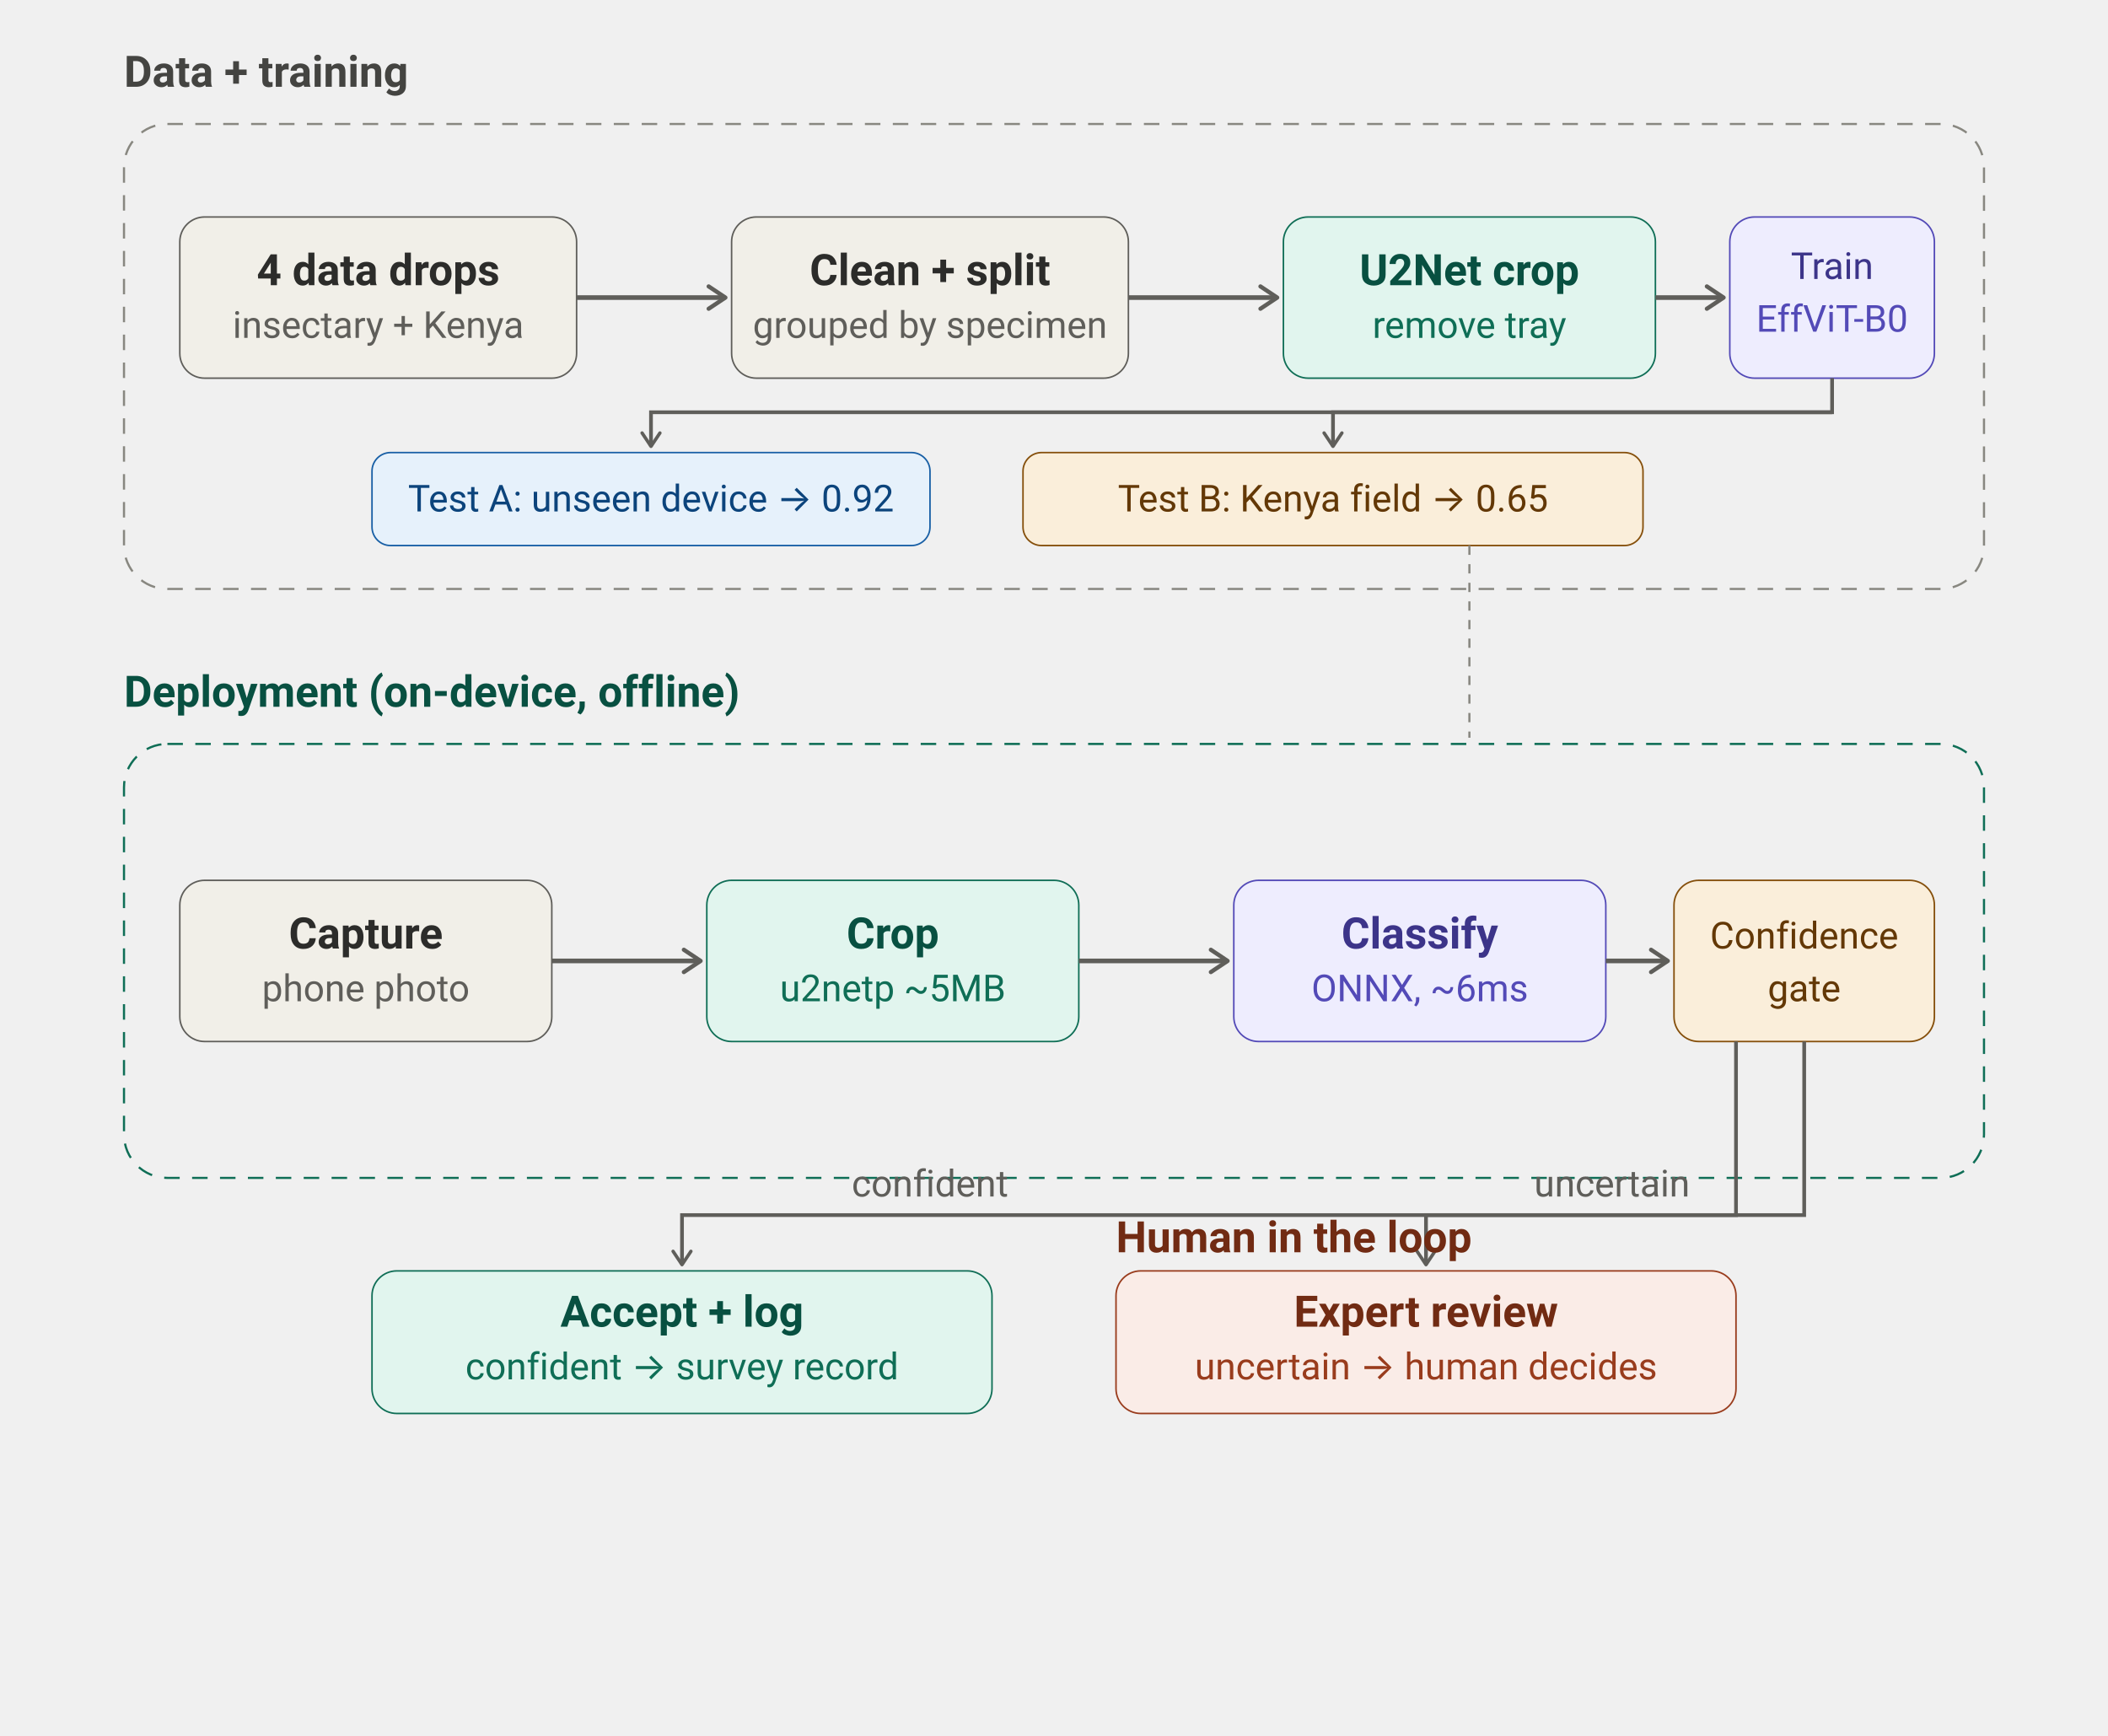
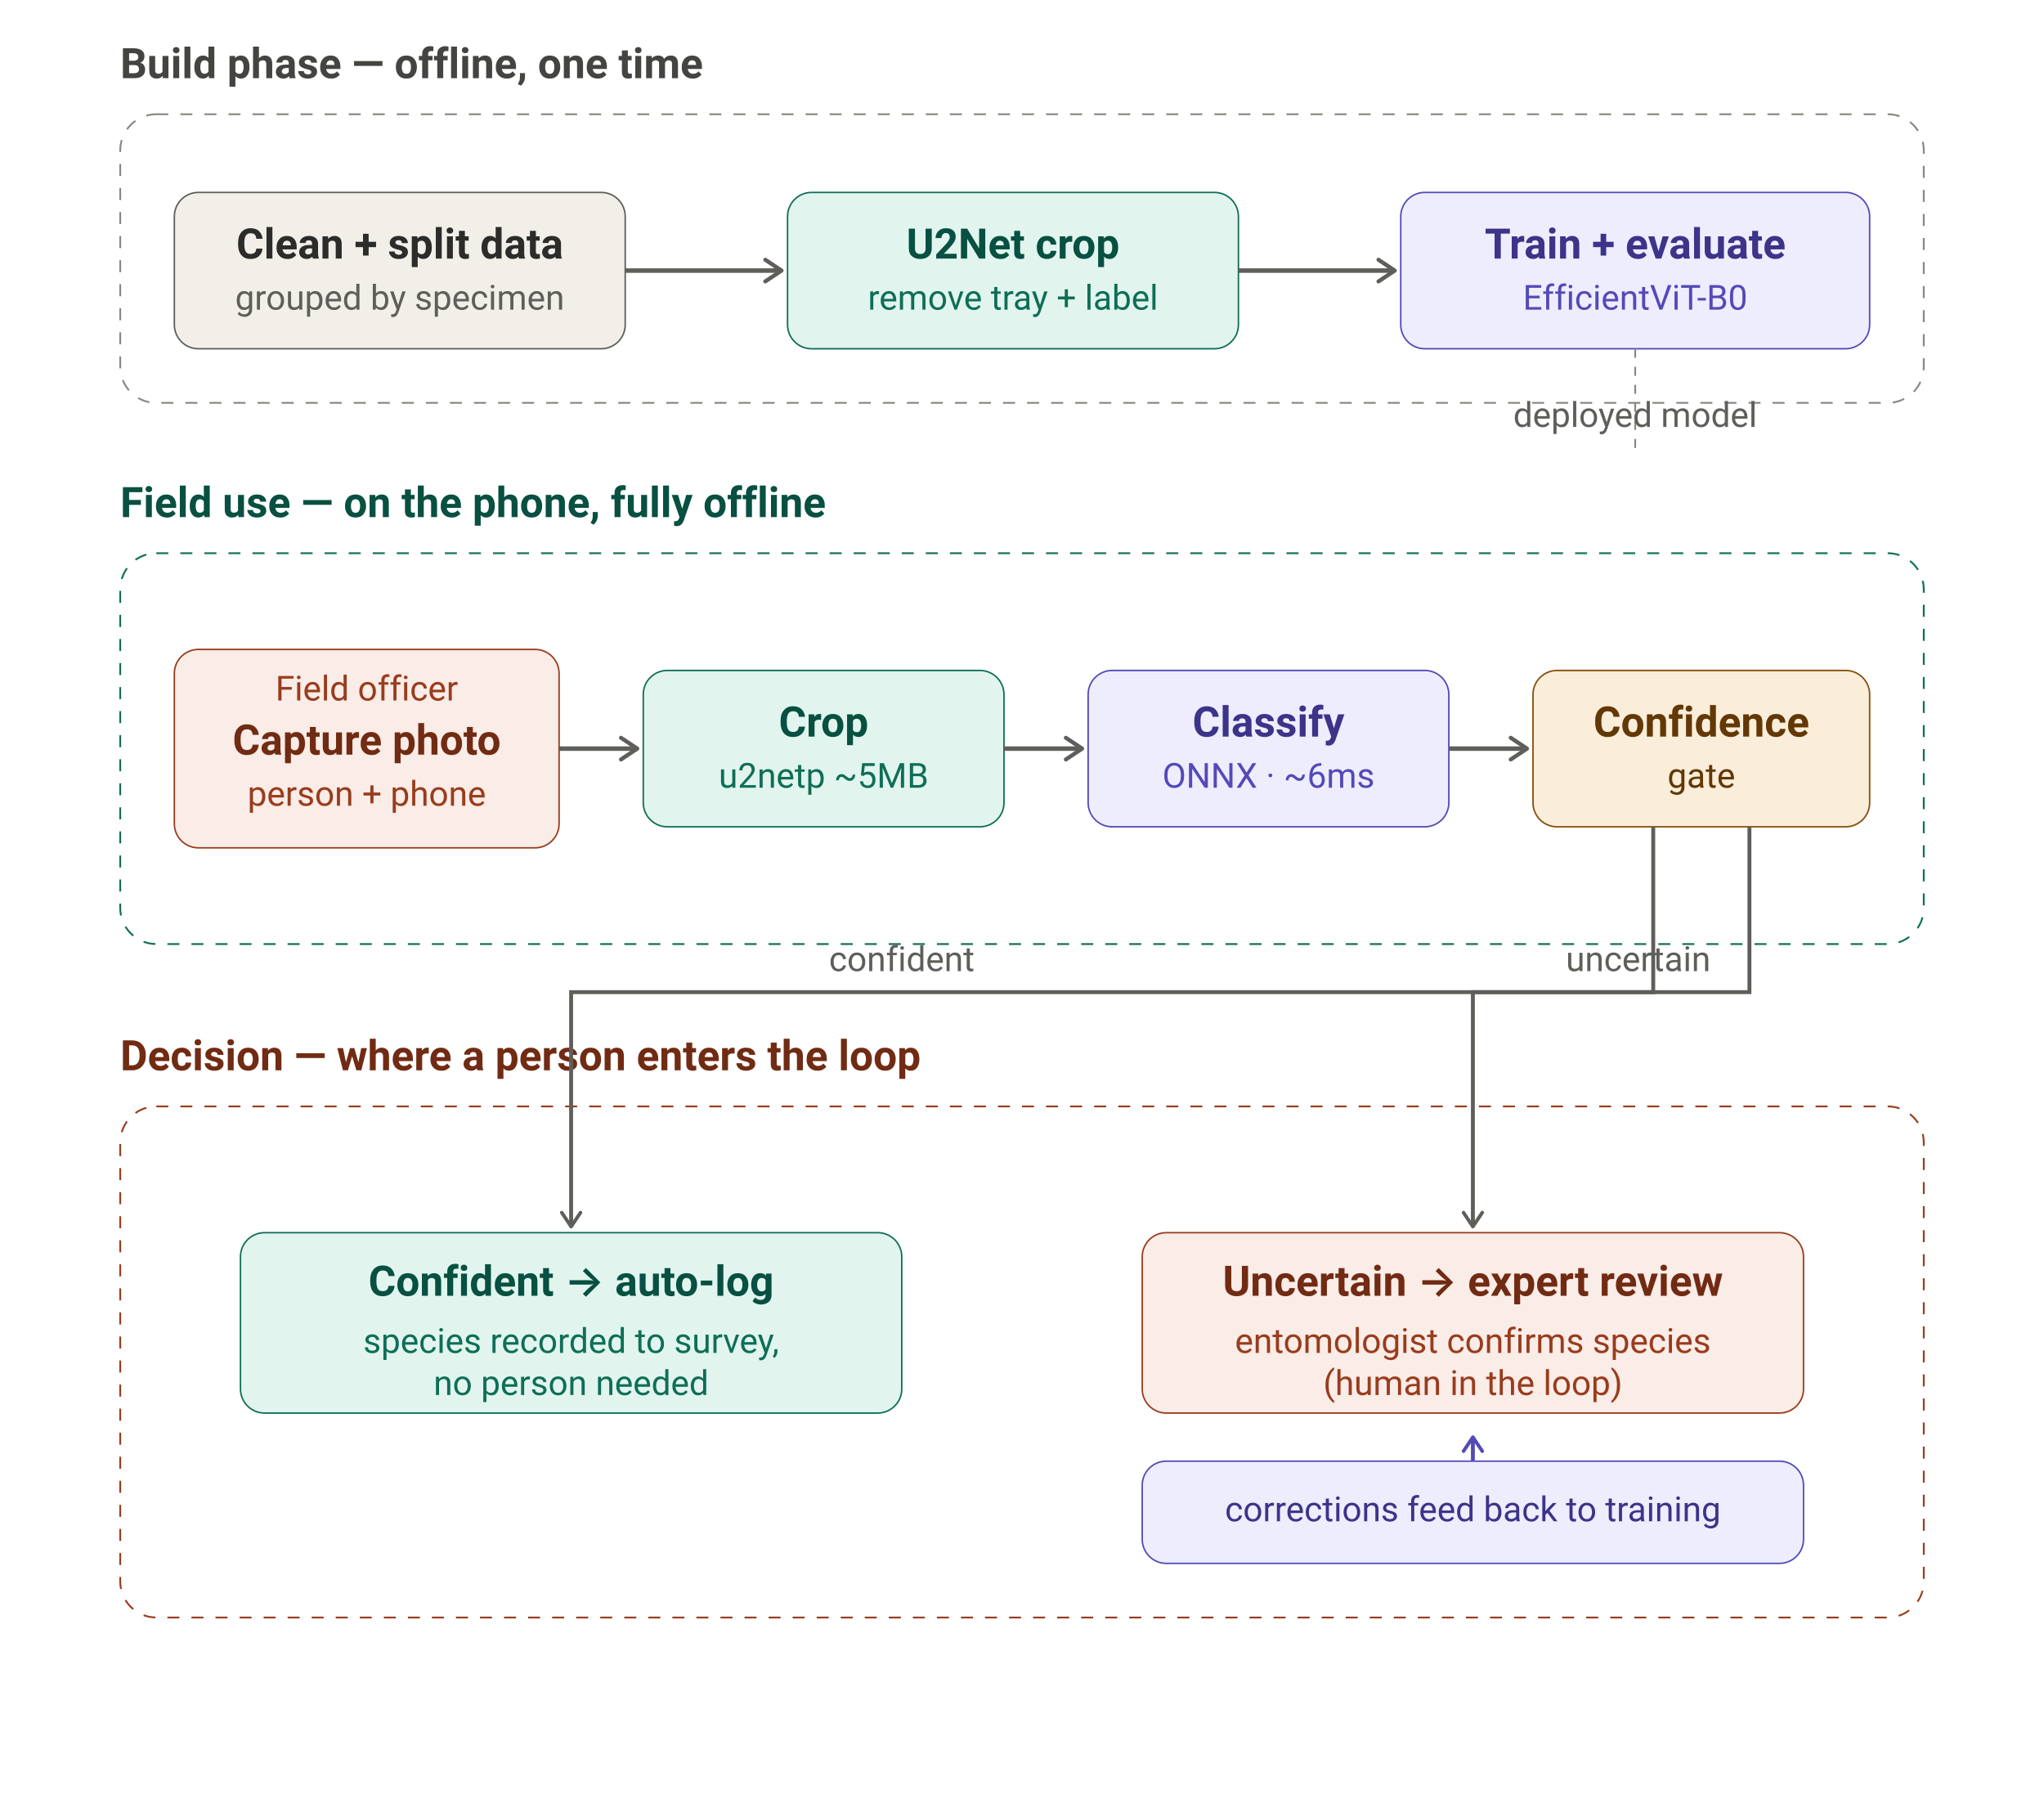
- <svg xmlns="http://www.w3.org/2000/svg" width="100%" viewBox="0 0 680 560" role="img" font-family="-apple-system,BlinkMacSystemFont,Segoe UI,Roboto,sans-serif">
+ <svg xmlns="http://www.w3.org/2000/svg" width="100%" viewBox="0 0 680 600" role="img" font-family="-apple-system,BlinkMacSystemFont,Segoe UI,Roboto,sans-serif">
  <defs>
    <marker id="arrow" viewBox="0 0 10 10" refX="8" refY="5" markerWidth="6" markerHeight="6" orient="auto-start-reverse">
      <path d="M2 1L8 5L2 9" fill="none" stroke="context-stroke" stroke-width="1.5" stroke-linecap="round" stroke-linejoin="round" />
    </marker>
  </defs>
-   <style>.t{font-size:14px;font-weight:600}.ts{font-size:12px}</style>
-   <text class="t" x="40" y="28" fill="#444441">Data + training</text>
-   <rect x="40" y="40" width="600" height="150" rx="14" fill="none" stroke="#888780" stroke-width="0.7" stroke-dasharray="5 4" />
-   <rect x="58" y="70" width="128" height="52" rx="8" fill="#F1EFE8" stroke="#5F5E5A" stroke-width="0.5" />
-   <text class="t" x="122" y="92" text-anchor="middle" fill="#2C2C2A">4 data drops</text>
-   <text class="ts" x="122" y="109" text-anchor="middle" fill="#5F5E5A">insectary + Kenya</text>
-   <rect x="236" y="70" width="128" height="52" rx="8" fill="#F1EFE8" stroke="#5F5E5A" stroke-width="0.5" />
-   <text class="t" x="300" y="92" text-anchor="middle" fill="#2C2C2A">Clean + split</text>
-   <text class="ts" x="300" y="109" text-anchor="middle" fill="#5F5E5A">grouped by specimen</text>
-   <rect x="414" y="70" width="120" height="52" rx="8" fill="#E1F5EE" stroke="#0F6E56" stroke-width="0.5" />
-   <text class="t" x="474" y="92" text-anchor="middle" fill="#085041">U2Net crop</text>
-   <text class="ts" x="474" y="109" text-anchor="middle" fill="#0F6E56">remove tray</text>
-   <rect x="558" y="70" width="66" height="52" rx="8" fill="#EEEDFE" stroke="#534AB7" stroke-width="0.5" />
-   <text class="ts" x="591" y="90" text-anchor="middle" fill="#3C3489">Train</text>
-   <text class="ts" x="591" y="107" text-anchor="middle" fill="#534AB7">EffViT-B0</text>
-   <line x1="186" y1="96" x2="234" y2="96" stroke="#5F5E5A" stroke-width="1.5" marker-end="url(#arrow)" />
-   <line x1="364" y1="96" x2="412" y2="96" stroke="#5F5E5A" stroke-width="1.5" marker-end="url(#arrow)" />
-   <line x1="534" y1="96" x2="556" y2="96" stroke="#5F5E5A" stroke-width="1.5" marker-end="url(#arrow)" />
-   <rect x="120" y="146" width="180" height="30" rx="6" fill="#E6F1FB" stroke="#185FA5" stroke-width="0.5" />
-   <text class="ts" x="210" y="165" text-anchor="middle" fill="#0C447C">Test A: unseen device → 0.92</text>
-   <rect x="330" y="146" width="200" height="30" rx="6" fill="#FAEEDA" stroke="#854F0B" stroke-width="0.5" />
-   <text class="ts" x="430" y="165" text-anchor="middle" fill="#633806">Test B: Kenya field → 0.65</text>
-   <path d="M591 122 L591 133 L210 133 L210 144" fill="none" stroke="#5F5E5A" stroke-width="1.2" marker-end="url(#arrow)" />
-   <path d="M591 133 L430 133 L430 144" fill="none" stroke="#5F5E5A" stroke-width="1.2" marker-end="url(#arrow)" />
-   <text class="t" x="40" y="228" fill="#085041">Deployment (on-device, offline)</text>
-   <rect x="40" y="240" width="600" height="140" rx="14" fill="none" stroke="#0F6E56" stroke-width="0.7" stroke-dasharray="5 4" />
-   <rect x="58" y="284" width="120" height="52" rx="8" fill="#F1EFE8" stroke="#5F5E5A" stroke-width="0.5" />
-   <text class="t" x="118" y="306" text-anchor="middle" fill="#2C2C2A">Capture</text>
-   <text class="ts" x="118" y="323" text-anchor="middle" fill="#5F5E5A">phone photo</text>
-   <rect x="228" y="284" width="120" height="52" rx="8" fill="#E1F5EE" stroke="#0F6E56" stroke-width="0.5" />
-   <text class="t" x="288" y="306" text-anchor="middle" fill="#085041">Crop</text>
-   <text class="ts" x="288" y="323" text-anchor="middle" fill="#0F6E56">u2netp ~5MB</text>
-   <rect x="398" y="284" width="120" height="52" rx="8" fill="#EEEDFE" stroke="#534AB7" stroke-width="0.5" />
-   <text class="t" x="458" y="306" text-anchor="middle" fill="#3C3489">Classify</text>
-   <text class="ts" x="458" y="323" text-anchor="middle" fill="#534AB7">ONNX, ~6ms</text>
-   <rect x="540" y="284" width="84" height="52" rx="8" fill="#FAEEDA" stroke="#854F0B" stroke-width="0.5" />
-   <text class="ts" x="582" y="306" text-anchor="middle" fill="#633806">Confidence</text>
-   <text class="ts" x="582" y="323" text-anchor="middle" fill="#633806">gate</text>
-   <line x1="178" y1="310" x2="226" y2="310" stroke="#5F5E5A" stroke-width="1.5" marker-end="url(#arrow)" />
-   <line x1="348" y1="310" x2="396" y2="310" stroke="#5F5E5A" stroke-width="1.5" marker-end="url(#arrow)" />
-   <line x1="518" y1="310" x2="538" y2="310" stroke="#5F5E5A" stroke-width="1.5" marker-end="url(#arrow)" />
-   <line x1="474" y1="176" x2="474" y2="238" stroke="#888780" stroke-width="0.7" stroke-dasharray="3 3" />
-   <rect x="120" y="410" width="200" height="46" rx="8" fill="#E1F5EE" stroke="#0F6E56" stroke-width="0.5" />
-   <text class="t" x="220" y="428" text-anchor="middle" fill="#085041">Accept + log</text>
-   <text class="ts" x="220" y="445" text-anchor="middle" fill="#0F6E56">confident → survey record</text>
-   <rect x="360" y="410" width="200" height="46" rx="8" fill="#FAECE7" stroke="#993C1D" stroke-width="0.5" />
-   <text class="t" x="460" y="428" text-anchor="middle" fill="#712B13">Expert review</text>
-   <text class="ts" x="460" y="445" text-anchor="middle" fill="#993C1D">uncertain → human decides</text>
-   <path d="M560 336 L560 392 L220 392 L220 408" fill="none" stroke="#5F5E5A" stroke-width="1.2" marker-end="url(#arrow)" />
-   <text class="ts" x="300" y="386" text-anchor="middle" fill="#5F5E5A">confident</text>
-   <path d="M582 336 L582 392 L460 392 L460 408" fill="none" stroke="#5F5E5A" stroke-width="1.2" marker-end="url(#arrow)" />
-   <text class="ts" x="520" y="386" text-anchor="middle" fill="#5F5E5A">uncertain</text>
-   <text class="t" x="360" y="404" fill="#712B13">Human in the loop</text>
+   <style>.t{font-size:14px;font-weight:600}.ts{font-size:11.5px}.h{font-size:14px;font-weight:600}</style>
+   <rect x="0" y="0" width="680" height="600" fill="#ffffff" />
+   <text class="h" x="40" y="26" fill="#444441">Build phase — offline, one time</text>
+   <rect x="40" y="38" width="600" height="96" rx="12" fill="none" stroke="#888780" stroke-width="0.6" stroke-dasharray="4 4" />
+   <rect x="58" y="64" width="150" height="52" rx="8" fill="#F1EFE8" stroke="#5F5E5A" stroke-width="0.5" />
+   <text class="t" x="133" y="86" text-anchor="middle" fill="#2C2C2A">Clean + split data</text>
+   <text class="ts" x="133" y="103" text-anchor="middle" fill="#5F5E5A">grouped by specimen</text>
+   <rect x="262" y="64" width="150" height="52" rx="8" fill="#E1F5EE" stroke="#0F6E56" stroke-width="0.5" />
+   <text class="t" x="337" y="86" text-anchor="middle" fill="#085041">U2Net crop</text>
+   <text class="ts" x="337" y="103" text-anchor="middle" fill="#0F6E56">remove tray + label</text>
+   <rect x="466" y="64" width="156" height="52" rx="8" fill="#EEEDFE" stroke="#534AB7" stroke-width="0.5" />
+   <text class="t" x="544" y="86" text-anchor="middle" fill="#3C3489">Train + evaluate</text>
+   <text class="ts" x="544" y="103" text-anchor="middle" fill="#534AB7">EfficientViT-B0</text>
+   <line x1="208" y1="90" x2="260" y2="90" stroke="#5F5E5A" stroke-width="1.5" marker-end="url(#arrow)" />
+   <line x1="412" y1="90" x2="464" y2="90" stroke="#5F5E5A" stroke-width="1.5" marker-end="url(#arrow)" />
+   <text class="h" x="40" y="172" fill="#085041">Field use — on the phone, fully offline</text>
+   <rect x="40" y="184" width="600" height="130" rx="12" fill="none" stroke="#0F6E56" stroke-width="0.6" stroke-dasharray="4 4" />
+   <rect x="58" y="216" width="128" height="66" rx="8" fill="#FAECE7" stroke="#993C1D" stroke-width="0.5" />
+   <text class="ts" x="122" y="233" text-anchor="middle" fill="#993C1D">Field officer</text>
+   <text class="t" x="122" y="251" text-anchor="middle" fill="#712B13">Capture photo</text>
+   <text class="ts" x="122" y="268" text-anchor="middle" fill="#993C1D">person + phone</text>
+   <rect x="214" y="223" width="120" height="52" rx="8" fill="#E1F5EE" stroke="#0F6E56" stroke-width="0.5" />
+   <text class="t" x="274" y="245" text-anchor="middle" fill="#085041">Crop</text>
+   <text class="ts" x="274" y="262" text-anchor="middle" fill="#0F6E56">u2netp ~5MB</text>
+   <rect x="362" y="223" width="120" height="52" rx="8" fill="#EEEDFE" stroke="#534AB7" stroke-width="0.5" />
+   <text class="t" x="422" y="245" text-anchor="middle" fill="#3C3489">Classify</text>
+   <text class="ts" x="422" y="262" text-anchor="middle" fill="#534AB7">ONNX · ~6ms</text>
+   <rect x="510" y="223" width="112" height="52" rx="8" fill="#FAEEDA" stroke="#854F0B" stroke-width="0.5" />
+   <text class="t" x="566" y="245" text-anchor="middle" fill="#633806">Confidence</text>
+   <text class="ts" x="566" y="262" text-anchor="middle" fill="#633806">gate</text>
+   <line x1="186" y1="249" x2="212" y2="249" stroke="#5F5E5A" stroke-width="1.5" marker-end="url(#arrow)" />
+   <line x1="334" y1="249" x2="360" y2="249" stroke="#5F5E5A" stroke-width="1.5" marker-end="url(#arrow)" />
+   <line x1="482" y1="249" x2="508" y2="249" stroke="#5F5E5A" stroke-width="1.5" marker-end="url(#arrow)" />
+   <line x1="544" y1="116" x2="544" y2="150" stroke="#888780" stroke-width="0.6" stroke-dasharray="3 3" />
+   <text class="ts" x="544" y="142" text-anchor="middle" fill="#5F5E5A">deployed model</text>
+   <text class="h" x="40" y="356" fill="#712B13">Decision — where a person enters the loop</text>
+   <rect x="40" y="368" width="600" height="170" rx="12" fill="none" stroke="#993C1D" stroke-width="0.6" stroke-dasharray="4 4" />
+   <rect x="80" y="410" width="220" height="60" rx="8" fill="#E1F5EE" stroke="#0F6E56" stroke-width="0.5" />
+   <text class="t" x="190" y="431" text-anchor="middle" fill="#085041">Confident → auto-log</text>
+   <text class="ts" x="190" y="450" text-anchor="middle" fill="#0F6E56">species recorded to survey,</text>
+   <text class="ts" x="190" y="464" text-anchor="middle" fill="#0F6E56">no person needed</text>
+   <rect x="380" y="410" width="220" height="60" rx="8" fill="#FAECE7" stroke="#993C1D" stroke-width="0.5" />
+   <text class="t" x="490" y="431" text-anchor="middle" fill="#712B13">Uncertain → expert review</text>
+   <text class="ts" x="490" y="450" text-anchor="middle" fill="#993C1D">entomologist confirms species</text>
+   <text class="ts" x="490" y="464" text-anchor="middle" fill="#993C1D">(human in the loop)</text>
+   <path d="M550 275 L550 330 L190 330 L190 408" fill="none" stroke="#5F5E5A" stroke-width="1.3" marker-end="url(#arrow)" />
+   <text class="ts" x="300" y="323" text-anchor="middle" fill="#5F5E5A">confident</text>
+   <path d="M582 275 L582 330 L490 330 L490 408" fill="none" stroke="#5F5E5A" stroke-width="1.3" marker-end="url(#arrow)" />
+   <text class="ts" x="545" y="323" text-anchor="middle" fill="#5F5E5A">uncertain</text>
+   <rect x="380" y="486" width="220" height="34" rx="8" fill="#EEEDFE" stroke="#534AB7" stroke-width="0.5" />
+   <text class="ts" x="490" y="506" text-anchor="middle" fill="#3C3489">corrections feed back to training</text>
+   <path d="M490 486 L490 478" fill="none" stroke="#534AB7" stroke-width="1.3" marker-end="url(#arrow)" />
</svg>
